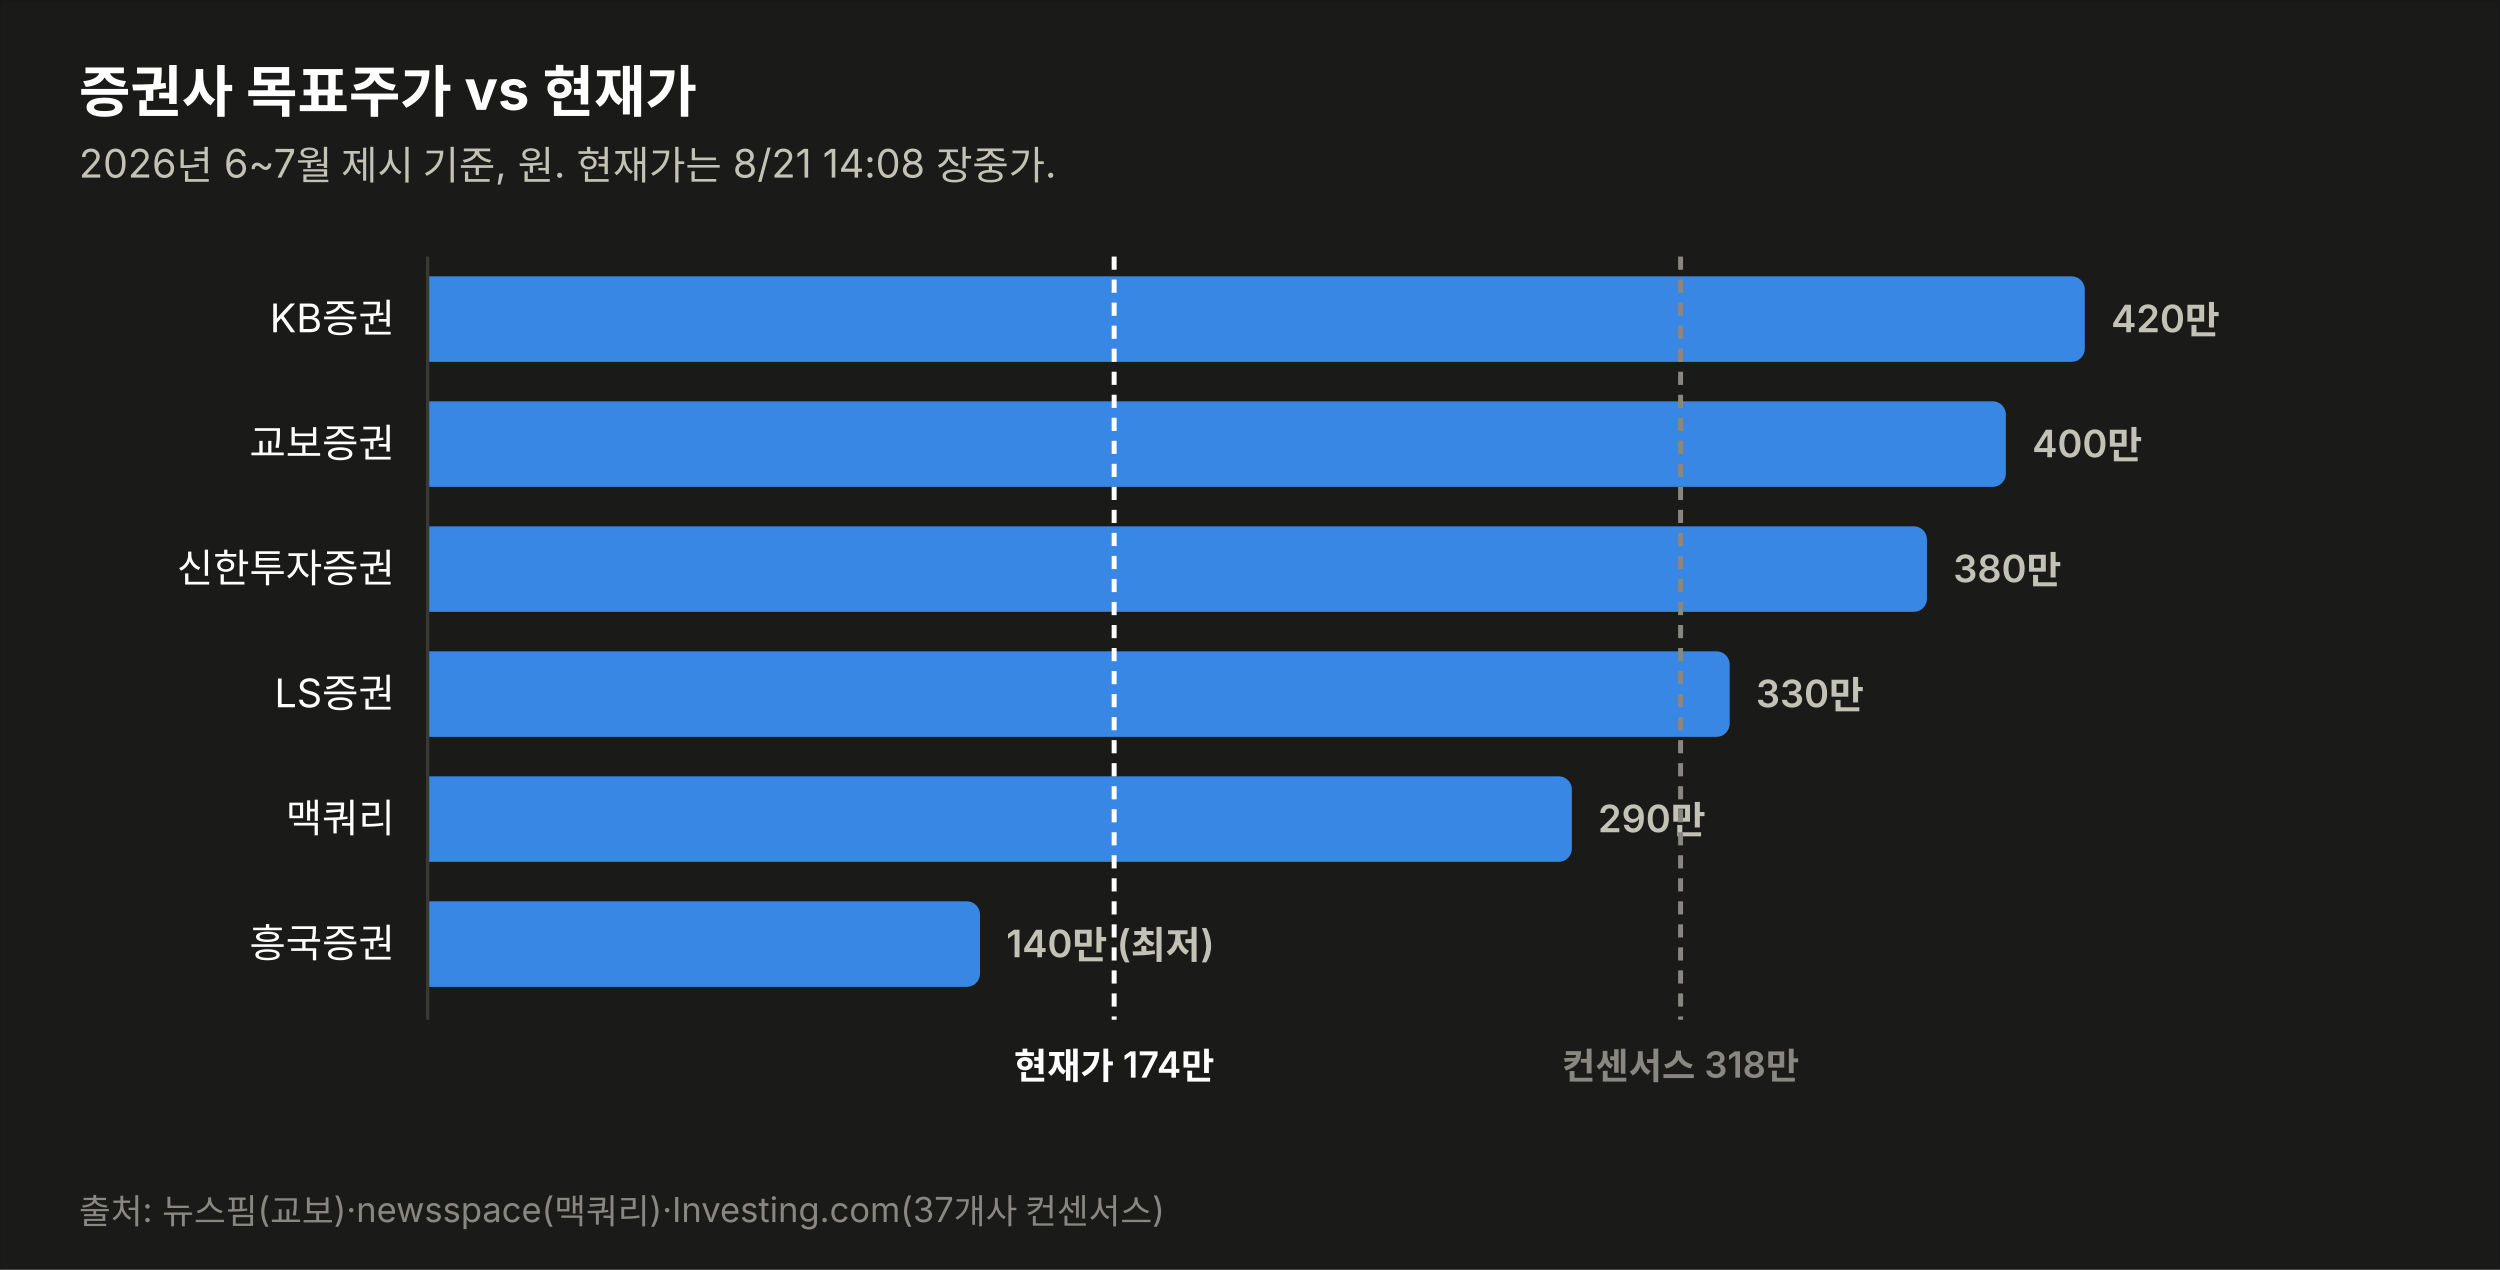
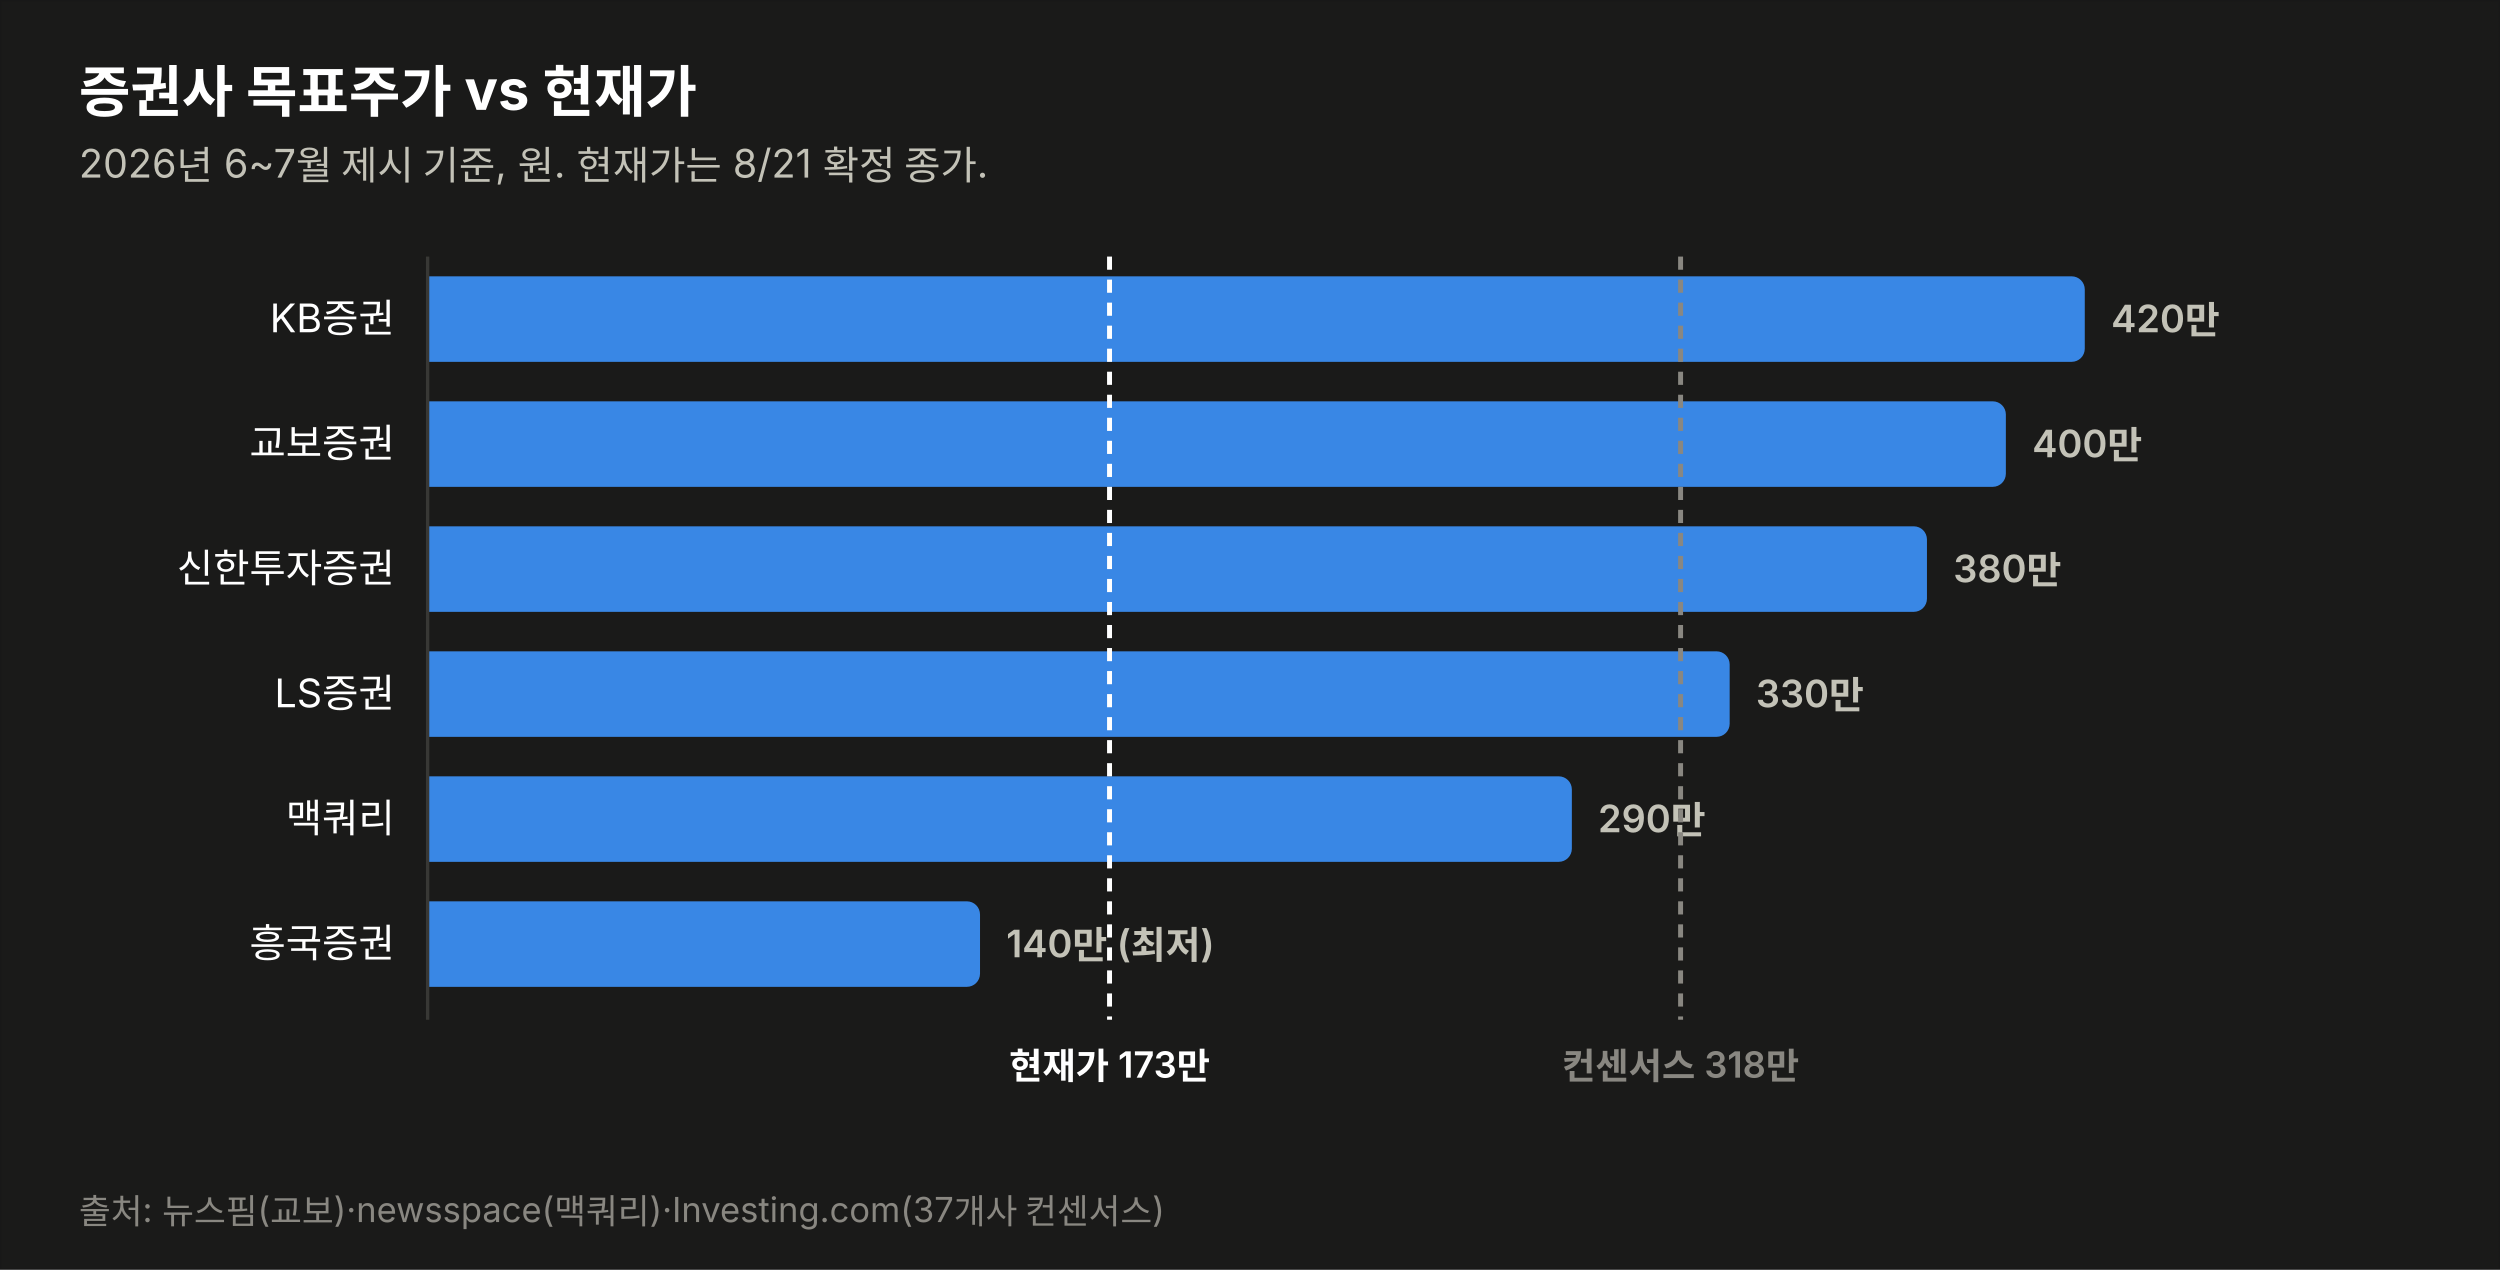
<svg xmlns="http://www.w3.org/2000/svg" width="760" height="386" viewBox="0 0 760 386" font-family="system-ui,-apple-system,&quot;Segoe UI&quot;,&quot;Malgun Gothic&quot;,&quot;Apple SD Gothic Neo&quot;,sans-serif">
  <rect width="760" height="386" fill="#1a1a19" stroke="rgba(11,11,11,0.10)" />
  <text x="24" y="34" font-size="17" font-weight="700" fill="#ffffff">증권사 목표주가 vs 현재가</text>
-   <text x="24" y="54" font-size="12" fill="#c3c2b7">2026년 6~7월 제시 기준, 원. 현재가는 8/21 14:08 장중가.</text>
+   <text x="24" y="54" font-size="12" fill="#c3c2b7">2026년 6~7월 제시 기준, 원. 현재가는 8/21 확정 종가.</text>
  <text x="120" y="101.0" font-size="12" fill="#ffffff" text-anchor="end">KB증권</text>
  <path d="M130,84 h499.774 a4,4 0 0 1 4,4 v18 a4,4 0 0 1 -4,4 h-499.774 z" fill="#3987e5" opacity="1.0" />
  <text x="641.8" y="101.0" font-size="11.5" font-weight="600" fill="#c3c2b7" style="font-variant-numeric:tabular-nums">420만</text>
  <text x="120" y="139.0" font-size="12" fill="#ffffff" text-anchor="end">교보증권</text>
  <path d="M130,122 h475.784 a4,4 0 0 1 4,4 v18 a4,4 0 0 1 -4,4 h-475.784 z" fill="#3987e5" opacity="1.0" />
  <text x="617.8" y="139.0" font-size="11.5" font-weight="600" fill="#c3c2b7" style="font-variant-numeric:tabular-nums">400만</text>
  <text x="120" y="177.0" font-size="12" fill="#ffffff" text-anchor="end">신한투자증권</text>
  <path d="M130,160 h451.795 a4,4 0 0 1 4,4 v18 a4,4 0 0 1 -4,4 h-451.795 z" fill="#3987e5" opacity="1.0" />
  <text x="593.8" y="177.0" font-size="11.5" font-weight="600" fill="#c3c2b7" style="font-variant-numeric:tabular-nums">380만</text>
  <text x="120" y="215.0" font-size="12" fill="#ffffff" text-anchor="end">LS증권</text>
  <path d="M130,198 h391.822 a4,4 0 0 1 4,4 v18 a4,4 0 0 1 -4,4 h-391.822 z" fill="#3987e5" opacity="1.0" />
  <text x="533.8" y="215.0" font-size="11.5" font-weight="600" fill="#c3c2b7" style="font-variant-numeric:tabular-nums">330만</text>
  <text x="120" y="253.0" font-size="12" fill="#ffffff" text-anchor="end">맥쿼리</text>
  <path d="M130,236 h343.844 a4,4 0 0 1 4,4 v18 a4,4 0 0 1 -4,4 h-343.844 z" fill="#3987e5" opacity="1.0" />
  <text x="485.8" y="253.0" font-size="11.5" font-weight="600" fill="#c3c2b7" style="font-variant-numeric:tabular-nums">290만</text>
  <text x="120" y="291.0" font-size="12" fill="#ffffff" text-anchor="end">흥국증권</text>
  <path d="M130,274 h163.925 a4,4 0 0 1 4,4 v18 a4,4 0 0 1 -4,4 h-163.925 z" fill="#3987e5" opacity="1.0" />
  <text x="305.9" y="291.0" font-size="11.5" font-weight="600" fill="#c3c2b7" style="font-variant-numeric:tabular-nums">140만 (최저)</text>
  <line x1="130" y1="78" x2="130" y2="310" stroke="#383835" stroke-width="1" />
-   <line x1="338.7" y1="78" x2="338.7" y2="310" stroke="#ffffff" stroke-width="1.5" stroke-dasharray="4 3" />
-   <text x="338.7" y="328" font-size="11" font-weight="600" fill="#ffffff" text-anchor="middle">현재가 174만</text>
+   <line x1="337.3" y1="78" x2="337.3" y2="310" stroke="#ffffff" stroke-width="1.5" stroke-dasharray="4 3" />
+   <text x="337.3" y="328" font-size="11" font-weight="600" fill="#ffffff" text-anchor="middle">현재가 173만</text>
  <line x1="510.9" y1="78" x2="510.9" y2="310" stroke="#898781" stroke-width="1.5" stroke-dasharray="4 3" />
  <text x="510.9" y="328" font-size="11" font-weight="600" fill="#898781" text-anchor="middle">컨센서스 318만</text>
  <text x="24" y="372" font-size="10.5" fill="#898781">출처: 뉴스핌(교보)·newsspace(맥쿼리)·Investing.com(37개사 컨센서스)</text>
</svg>
